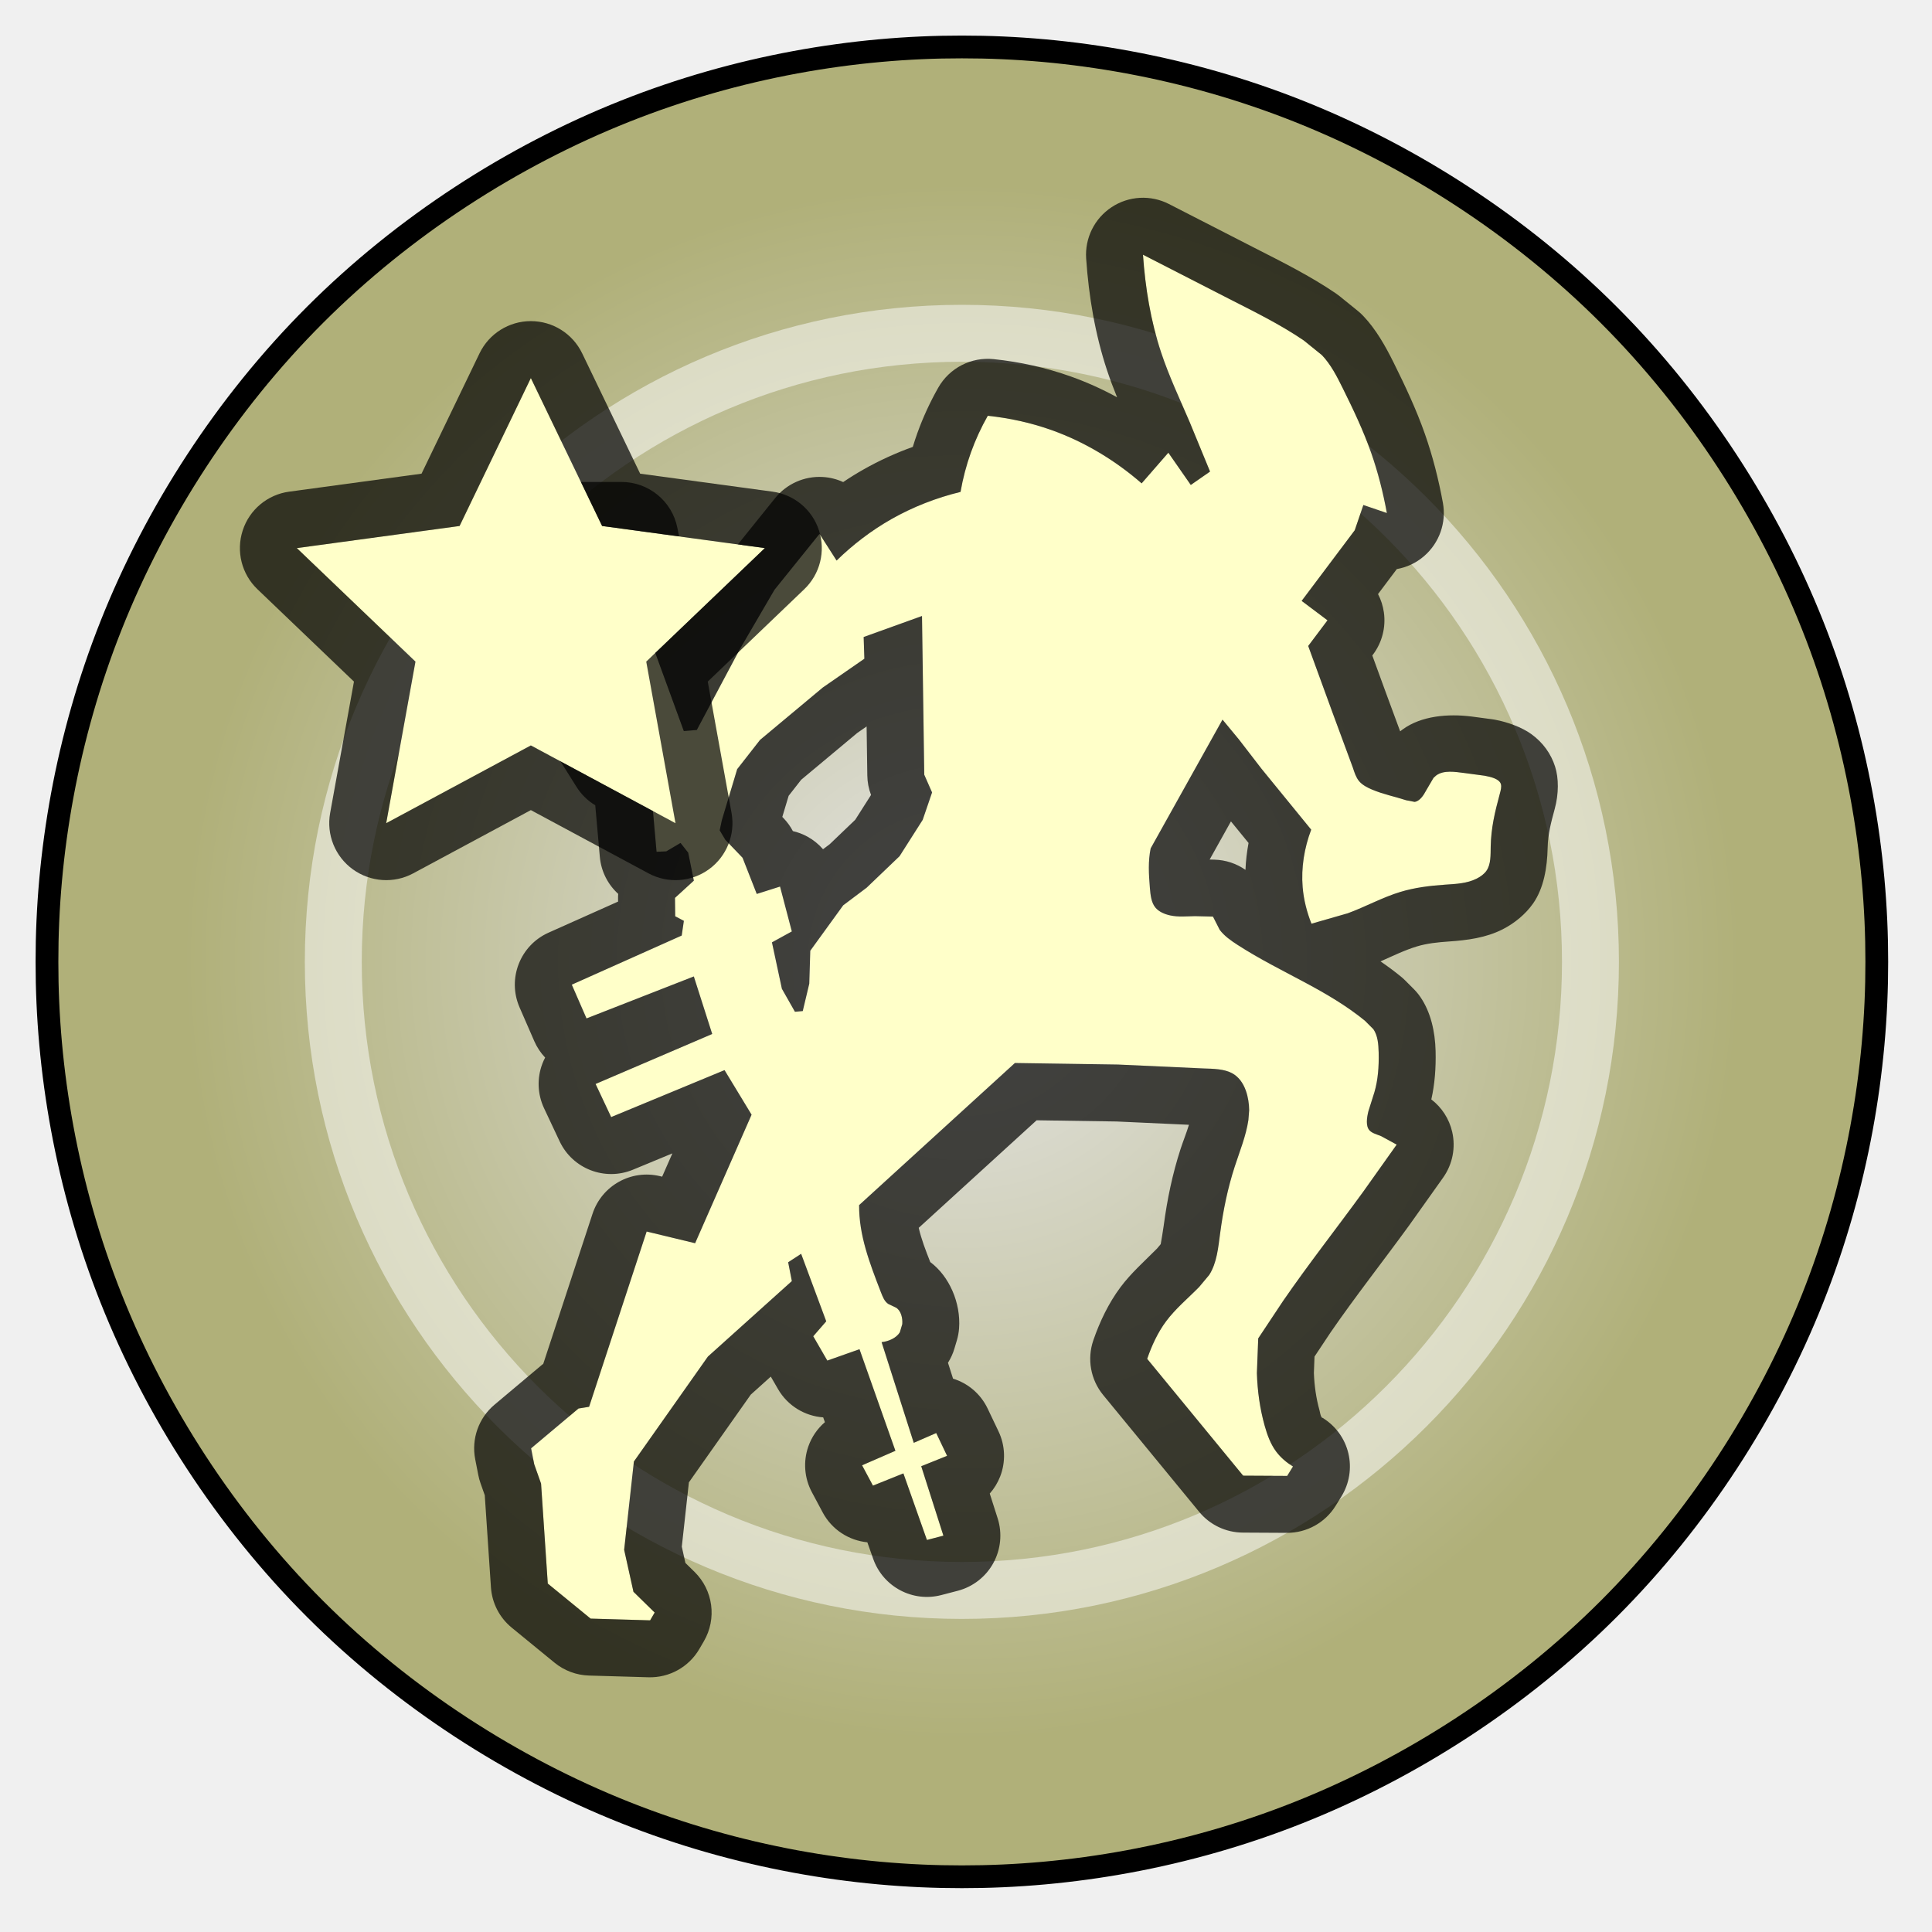
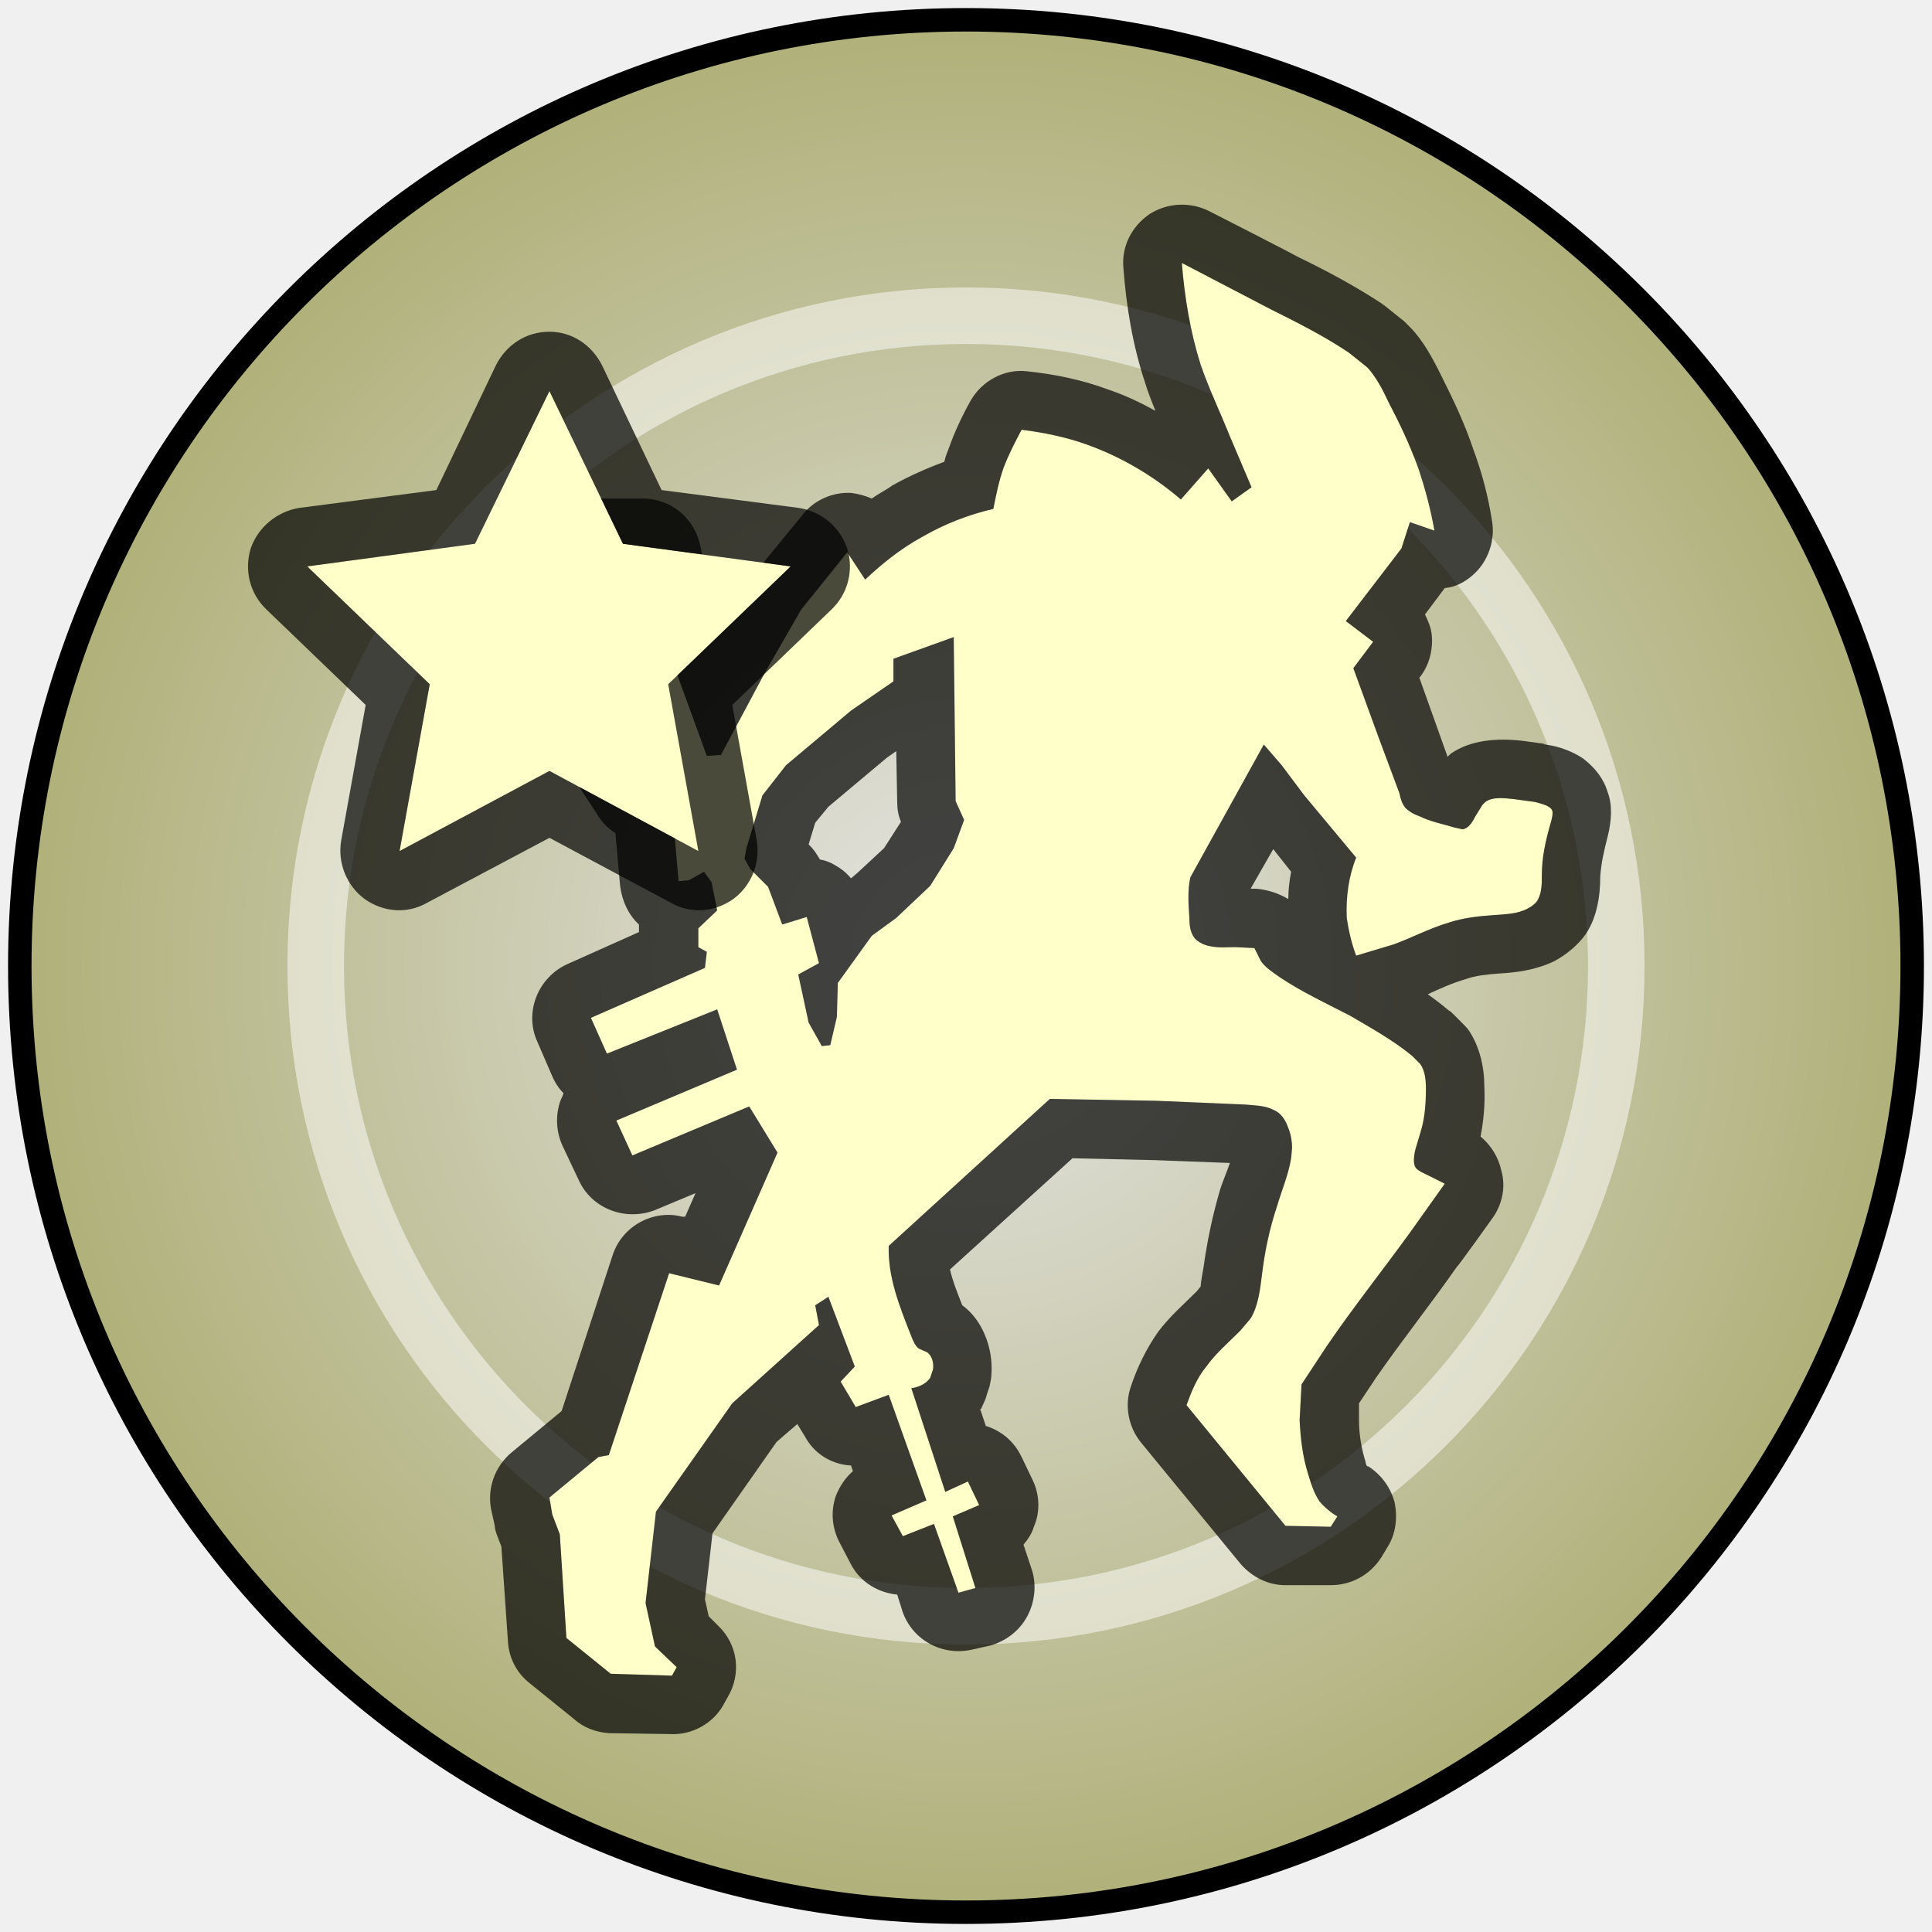
- <svg xmlns="http://www.w3.org/2000/svg" width="212" height="212" viewBox="0 0 212 212" version="1.1" xml:space="preserve" style="fill-rule:evenodd;clip-rule:evenodd;">
-   <g transform="matrix(1,0,0,1,-414.685,-777.696)">
-     <g transform="matrix(0.665121,0,0,0.665121,136.837,296.772)">
-       <g transform="matrix(1.48956,0,0,1.48956,81.4683,263.971)">
-         <path d="M433.619,414.739C433.634,402.823 431.459,389.905 426.504,377.439C421.549,364.974 413.813,352.961 403.939,343.087C394.065,333.212 382.052,325.477 369.586,320.522C357.121,315.567 344.203,313.392 332.287,313.407C320.37,313.392 307.452,315.567 294.987,320.522C282.521,325.477 270.508,333.212 260.634,343.087C250.76,352.961 243.024,364.974 238.069,377.439C233.114,389.905 230.939,402.823 230.955,414.739C230.939,426.656 233.114,439.574 238.069,452.039C243.024,464.505 250.76,476.518 260.634,486.392C270.508,496.266 282.521,504.001 294.987,508.957C307.452,513.912 320.37,516.086 332.287,516.071C344.203,516.086 357.121,513.912 369.586,508.957C382.052,504.001 394.065,496.266 403.939,486.392C413.813,476.518 421.549,464.505 426.504,452.039C431.459,439.574 433.634,426.656 433.619,414.739Z" style="fill:url(#_Radial1);fill-rule:nonzero;stroke:black;stroke-width:2.52px;" />
-       </g>
-       <g transform="matrix(1.03917,0,0,1.03917,333.933,534.454)">
-         <circle cx="233.356" cy="334.206" r="99.794" style="fill:none;stroke:white;stroke-opacity:0.5;stroke-width:9.04px;stroke-linecap:round;stroke-linejoin:round;stroke-miterlimit:1.5;" />
-       </g>
-       <g>
-         <path d="M585.18,898.434L559.476,921.883C559.443,926.819 561.156,931.312 563.069,936.248C563.365,937.01 563.665,937.783 564.284,938.185L565.614,938.821C566.39,939.348 566.671,940.501 566.597,941.51L566.192,942.869C565.604,943.821 564.318,944.373 563.185,944.488L568.49,961.098L572.197,959.485L573.989,963.244L569.723,964.959L573.382,976.414L570.664,977.123L566.782,966.141L561.759,968.159L559.966,964.805L565.465,962.414L559.539,945.653L554.23,947.529L551.911,943.516L554.052,941.053L549.912,929.916L547.77,931.308L548.377,934.413L534.527,946.871L522.319,964.184L520.713,978.748L522.248,985.673L525.746,989.099L524.996,990.384L515.18,990.099L508.112,984.316L507.005,967.825L505.874,964.624L505.363,962.006L513.181,955.438L514.93,955.153L524.425,926.239L532.421,928.167L541.737,906.963L537.275,899.61L518.571,907.356L516.001,901.895L535.241,893.649L532.207,884.154L514.502,891.079L512.074,885.51L530.208,877.407L530.565,874.98L529.137,874.23L529.101,871.196L532.212,868.351L531.278,863.736L530.014,862.132L527.664,863.518L526.058,863.589L524.844,849.846L520.811,847.883L517.741,842.993L506.532,817.72L504.176,815.507L504.176,811.973L520.275,811.973L521.81,819.719L530.556,843.671L532.697,843.493L539.765,830.214L545.512,820.362L552.94,811.136L555.761,815.543C558.462,812.905 561.499,810.584 564.795,808.712C568.364,806.685 572.236,805.184 576.209,804.217C576.593,802.002 577.166,799.814 577.927,797.695C578.678,795.607 579.611,793.584 580.704,791.657C584.298,792.036 587.862,792.814 591.28,794.037C596.706,795.978 601.761,799.04 606.087,802.807L610.492,797.748L614.196,803.071L617.373,800.86L614.02,792.715C612.39,788.902 610.609,785.144 609.304,781.213C607.582,776.026 606.688,770.539 606.308,765.084L620.41,772.311C624.63,774.467 628.887,776.543 632.837,779.23L635.834,781.654C637.306,783.199 638.303,785.165 639.271,787.118C641.012,790.629 642.662,794.101 643.943,797.739C645.078,800.966 645.923,804.324 646.543,807.699L642.665,806.376L641.243,810.545L632.485,822.197L636.747,825.401L633.566,829.634L637.63,840.77L640.936,849.716C641.196,850.506 641.447,851.311 641.949,851.919C642.483,852.565 643.3,852.989 644.109,853.329C645.961,854.11 647.77,854.454 649.749,855.092L651.115,855.357C651.952,855.253 652.592,854.298 653.054,853.418L654.244,851.39L654.685,850.994C655.94,850.075 657.791,850.401 659.356,850.597L662.661,851.038C663.768,851.243 665.083,851.573 665.35,852.404C665.495,852.856 665.33,853.455 665.173,854.035C664.333,857.146 663.74,859.664 663.675,862.716C663.645,864.127 663.727,865.651 662.97,866.726C662.591,867.264 662.002,867.69 661.383,868.004C659.749,868.836 657.913,868.892 656.095,869.018C653.593,869.191 651.128,869.497 648.78,870.208C645.812,871.107 643.032,872.653 640.098,873.733L634.105,875.452C633.342,873.535 632.827,871.503 632.652,869.434C632.381,866.227 632.927,862.932 634.061,859.94L625.864,849.892L622.162,845.089L619.43,841.783L607.575,863.025C607.141,865.14 607.255,867.227 607.443,869.503C607.543,870.708 607.663,871.967 608.369,872.808C608.932,873.48 609.869,873.885 610.792,874.086C612.175,874.386 613.529,874.227 614.892,874.21L617.855,874.282L618.961,876.459C619.733,877.489 620.821,878.245 621.924,878.958C625.576,881.317 629.389,883.193 633.133,885.205C636.518,887.024 639.847,888.955 642.913,891.452L644.323,892.861C645.042,893.918 645.156,895.324 645.19,896.702C645.247,899.01 645.081,901.238 644.487,903.26L643.503,906.374C643.222,907.501 643.041,908.826 643.667,909.536C644.093,910.018 644.889,910.216 645.588,910.496L648.164,911.901L642.639,919.676C638.259,925.703 633.642,931.563 629.418,937.7L625.32,943.869L625.1,949.598C625.191,952.516 625.583,955.413 626.379,958.261C626.805,959.781 627.345,961.288 628.274,962.535C629.013,963.526 629.996,964.354 631.051,965.003L630.096,966.553L622.833,966.514L607.002,947.243C607.755,945.058 608.749,942.895 610.121,941.051C611.677,938.958 613.719,937.277 615.579,935.382L617.242,933.391C618.499,931.415 618.723,928.908 619.045,926.482C619.55,922.68 620.295,919.074 621.438,915.551C622.267,912.994 623.305,910.48 623.698,907.853L623.827,906.242C623.824,905.211 623.644,904.036 623.297,903.041C622.83,901.699 622.06,900.683 621.001,900.113C619.703,899.415 617.97,899.385 616.291,899.332L602.227,898.69L585.18,898.434ZM560.342,831.739L560.225,828.156L569.85,824.69L570.225,850.873L571.513,853.8L569.967,858.321L566.15,864.316L560.717,869.515L556.852,872.419L551.419,879.914L551.255,885.347L550.178,889.867L548.889,889.985L546.735,886.19L545.095,878.532L548.374,876.729L546.43,869.328L542.589,870.546L540.247,864.574L537.414,861.623L536.477,860.054L536.828,858.391L539.358,849.96L543.128,845.135L553.48,836.493L560.342,831.739Z" style="fill:rgb(255,255,201);" />
-         <path d="M602.036,788.605C601.442,787.144 600.883,785.67 600.386,784.174C598.417,778.243 597.368,771.974 596.934,765.737C596.698,762.355 598.302,759.109 601.132,757.241C603.961,755.374 607.577,755.175 610.593,756.721C610.593,756.721 624.696,763.949 624.685,763.943C629.254,766.277 633.847,768.552 638.123,771.461C638.337,771.606 638.545,771.761 638.747,771.924L641.743,774.348C642.059,774.603 642.358,774.879 642.639,775.174C644.751,777.392 646.299,780.139 647.69,782.944C649.603,786.801 651.4,790.623 652.806,794.619C654.105,798.308 655.077,802.145 655.785,806.002C656.387,809.282 655.206,812.635 652.681,814.813C651.38,815.935 649.823,816.659 648.187,816.947L645.086,821.072C645.572,822.005 645.901,823.022 646.051,824.083C646.401,826.55 645.756,829.056 644.259,831.048L644.142,831.203L646.445,837.513L648.738,843.719C648.867,843.613 648.999,843.511 649.134,843.412C652.238,841.14 656.657,840.788 660.526,841.273L663.903,841.723C664.062,841.745 664.22,841.77 664.377,841.799C666.521,842.197 668.839,843.065 670.356,844.159C672.331,845.583 673.623,847.434 674.296,849.53C674.912,851.446 674.909,854.03 674.245,856.484C673.622,858.793 673.118,860.652 673.07,862.918C672.999,866.22 672.425,869.621 670.653,872.137C669.432,873.871 667.637,875.366 665.644,876.38C662.875,877.788 659.825,878.179 656.745,878.392C654.955,878.516 653.183,878.693 651.503,879.201C649.444,879.825 647.489,880.796 645.497,881.671C646.639,882.449 647.756,883.277 648.846,884.164C649.094,884.366 649.331,884.58 649.557,884.806L650.967,886.216C651.384,886.633 651.761,887.088 652.093,887.576C653.779,890.055 654.504,893.238 654.584,896.47C654.652,899.245 654.449,901.936 653.877,904.442C655.6,905.76 656.826,907.646 657.32,909.788C657.924,912.405 657.379,915.156 655.824,917.345C655.824,917.345 650.299,925.119 650.241,925.199C645.908,931.163 641.337,936.957 637.246,942.899L634.608,946.869L634.504,949.582C634.584,951.652 634.864,953.709 635.429,955.73C635.543,956.137 635.561,956.588 635.81,956.921C635.847,956.971 635.926,956.97 635.979,957.002C638.101,958.31 639.617,960.406 640.193,962.831C640.769,965.256 640.358,967.81 639.051,969.932L638.096,971.481C636.376,974.274 633.325,975.967 630.046,975.949L622.783,975.91C619.989,975.895 617.346,974.638 615.573,972.479L599.741,953.209C597.668,950.686 597.054,947.268 598.118,944.181C599.183,941.089 600.64,938.053 602.581,935.443C604.324,933.1 606.54,931.152 608.632,929.041L609.234,928.32C609.341,927.71 609.611,926.143 609.73,925.246C610.312,920.864 611.183,916.712 612.499,912.652C612.937,911.303 613.481,909.978 613.892,908.629L601.942,908.084L588.762,907.885L569.311,925.63C569.744,927.51 570.456,929.355 571.214,931.276C574.348,933.603 576.275,938.024 575.968,942.199C575.919,942.875 575.796,943.544 575.603,944.193L575.198,945.552C574.961,946.345 574.621,947.104 574.186,947.808L574.134,947.885L574.973,950.51C577.396,951.258 579.505,952.98 580.678,955.44L582.471,959.199C583.588,961.541 583.687,964.241 582.744,966.658C582.338,967.699 581.754,968.649 581.028,969.468L582.333,973.555C583.118,976.012 582.858,978.685 581.614,980.945C580.37,983.205 578.251,984.854 575.754,985.506L573.037,986.215C568.313,987.448 563.432,984.857 561.805,980.255L560.834,977.509C557.803,977.21 554.996,975.44 553.471,972.589L551.679,969.235C550.442,966.921 550.229,964.195 551.091,961.717C551.639,960.143 552.59,958.759 553.829,957.692L553.549,956.9C550.522,956.681 547.693,954.997 546.095,952.232L544.906,950.174L541.597,953.151L531.394,967.62L530.223,978.232L530.818,980.914L532.321,982.387C535.396,985.399 536.031,990.116 533.863,993.834L533.113,995.119C531.38,998.09 528.161,999.877 524.723,999.777L514.906,999.492C512.832,999.431 510.836,998.686 509.229,997.372L502.162,991.589C500.15,989.943 498.91,987.538 498.736,984.945L497.716,969.741L497.014,967.756C496.861,967.321 496.739,966.876 496.651,966.423L496.14,963.805C495.486,960.453 496.703,957.009 499.319,954.812L507.136,948.244L507.368,948.062L515.497,923.307C517.025,918.656 521.868,915.957 526.627,917.104L526.98,917.189L528.67,913.345L522.166,916.038C517.531,917.958 512.205,915.897 510.068,911.357L507.498,905.896C506.413,903.589 506.311,900.941 507.216,898.558C507.349,898.207 507.503,897.867 507.677,897.54C506.946,896.77 506.336,895.861 505.888,894.834L503.46,889.265C501.4,884.538 503.533,879.034 508.241,876.931L519.711,871.805L519.705,871.307C519.702,871.048 519.709,870.79 519.731,870.533C518.045,869.001 516.913,866.855 516.698,864.416L515.947,855.918C514.694,855.165 513.634,854.124 512.852,852.879L509.782,847.989C509.544,847.609 509.333,847.212 509.151,846.802L498.713,823.268L497.743,822.356C495.852,820.58 494.78,818.101 494.78,815.507L494.78,811.973C494.78,806.783 498.987,802.576 504.176,802.576L520.275,802.576C524.761,802.576 528.621,805.747 529.493,810.147L530.886,817.179L533.044,823.087L537.395,815.627C537.632,815.221 537.899,814.834 538.193,814.469L545.621,805.243C547.517,802.888 550.431,801.589 553.45,801.753C554.642,801.818 555.793,802.107 556.849,802.594C557.922,801.866 559.026,801.182 560.154,800.542C562.765,799.058 565.509,797.805 568.334,796.789C568.564,796.025 568.815,795.268 569.084,794.517C570.016,791.925 571.173,789.414 572.53,787.022C574.374,783.77 577.97,781.921 581.688,782.312C586.023,782.769 590.323,783.714 594.446,785.19C597.056,786.124 599.596,787.271 602.036,788.605ZM585.18,898.434L559.476,921.883C559.443,926.819 561.156,931.312 563.069,936.248C563.365,937.01 563.665,937.783 564.284,938.185L565.614,938.821C566.39,939.348 566.671,940.501 566.597,941.51L566.192,942.869C565.604,943.821 564.318,944.373 563.185,944.488L568.49,961.098L572.197,959.485L573.989,963.244L569.723,964.959L573.382,976.414L570.664,977.123L566.782,966.141L561.759,968.159L559.966,964.805L565.465,962.414L559.539,945.653L554.23,947.529L551.911,943.516L554.052,941.053L549.912,929.916L547.77,931.308L548.377,934.413L534.527,946.871L522.319,964.184L520.713,978.748L522.248,985.673L525.746,989.099L524.996,990.384L515.18,990.099L508.112,984.316L507.005,967.825L505.874,964.624L505.363,962.006L513.181,955.438L514.93,955.153L524.425,926.239L532.421,928.167L541.737,906.963L537.275,899.61L518.571,907.356L516.001,901.895L535.241,893.649L532.207,884.154L514.502,891.079L512.074,885.51L530.208,877.407L530.565,874.98L529.137,874.23L529.101,871.196L532.212,868.351L531.278,863.736L530.014,862.132L527.664,863.518L526.058,863.589L524.844,849.846L520.811,847.883L517.741,842.993L506.532,817.72L504.176,815.507L504.176,811.973L520.275,811.973L521.81,819.719L530.556,843.671L532.697,843.493L539.765,830.214L545.512,820.362L552.94,811.136L555.761,815.543C558.462,812.905 561.499,810.584 564.795,808.712C568.364,806.685 572.236,805.184 576.209,804.217C576.593,802.002 577.166,799.814 577.927,797.695C578.678,795.607 579.611,793.584 580.704,791.657C584.298,792.036 587.862,792.814 591.28,794.037C596.706,795.978 601.761,799.04 606.087,802.807L610.492,797.748L614.196,803.071L617.373,800.86L614.02,792.715C612.39,788.902 610.609,785.144 609.304,781.213C607.582,776.026 606.688,770.539 606.308,765.084L620.41,772.311C624.63,774.467 628.887,776.543 632.837,779.23L635.834,781.654C637.306,783.199 638.303,785.165 639.271,787.118C641.012,790.629 642.662,794.101 643.943,797.739C645.078,800.966 645.923,804.324 646.543,807.699L642.665,806.376L641.243,810.545L632.485,822.197L636.747,825.401L633.566,829.634L637.63,840.77L640.936,849.716C641.196,850.506 641.447,851.311 641.949,851.919C642.483,852.565 643.3,852.989 644.109,853.329C645.961,854.11 647.77,854.454 649.749,855.092L651.115,855.357C651.952,855.253 652.592,854.298 653.054,853.418L654.244,851.39L654.685,850.994C655.94,850.075 657.791,850.401 659.356,850.597L662.661,851.038C663.768,851.243 665.083,851.573 665.35,852.404C665.495,852.856 665.33,853.455 665.173,854.035C664.333,857.146 663.74,859.664 663.675,862.716C663.645,864.127 663.727,865.651 662.97,866.726C662.591,867.264 662.002,867.69 661.383,868.004C659.749,868.836 657.913,868.892 656.095,869.018C653.593,869.191 651.128,869.497 648.78,870.208C645.812,871.107 643.032,872.653 640.098,873.733L634.105,875.452C633.342,873.535 632.827,871.503 632.652,869.434C632.381,866.227 632.927,862.932 634.061,859.94L625.864,849.892L622.162,845.089L619.43,841.783L607.575,863.025C607.141,865.14 607.255,867.227 607.443,869.503C607.543,870.708 607.663,871.967 608.369,872.808C608.932,873.48 609.869,873.885 610.792,874.086C612.175,874.386 613.529,874.227 614.892,874.21L617.855,874.282L618.961,876.459C619.733,877.489 620.821,878.245 621.924,878.958C625.576,881.317 629.389,883.193 633.133,885.205C636.518,887.024 639.847,888.955 642.913,891.452L644.323,892.861C645.042,893.918 645.156,895.324 645.19,896.702C645.247,899.01 645.081,901.238 644.487,903.26L643.503,906.374C643.222,907.501 643.041,908.826 643.667,909.536C644.093,910.018 644.889,910.216 645.588,910.496L648.164,911.901L642.639,919.676C638.259,925.703 633.642,931.563 629.418,937.7L625.32,943.869L625.1,949.598C625.191,952.516 625.583,955.413 626.379,958.261C626.805,959.781 627.345,961.288 628.274,962.535C629.013,963.526 629.996,964.354 631.051,965.003L630.096,966.553L622.833,966.514L607.002,947.243C607.755,945.058 608.749,942.895 610.121,941.051C611.677,938.958 613.719,937.277 615.579,935.382L617.242,933.391C618.499,931.415 618.723,928.908 619.045,926.482C619.55,922.68 620.295,919.074 621.438,915.551C622.267,912.994 623.305,910.48 623.698,907.853L623.827,906.242C623.824,905.211 623.644,904.036 623.297,903.041C622.83,901.699 622.06,900.683 621.001,900.113C619.703,899.415 617.97,899.385 616.291,899.332L602.227,898.69L585.18,898.434ZM560.342,831.739L560.225,828.156L569.85,824.69L570.225,850.873L571.513,853.8L569.967,858.321L566.15,864.316L560.717,869.515L556.852,872.419L551.419,879.914L551.255,885.347L550.178,889.867L548.889,889.985L546.735,886.19L545.095,878.532L548.374,876.729L546.43,869.328L542.589,870.546L540.247,864.574L537.414,861.623L536.477,860.054L536.828,858.391L539.358,849.96L543.128,845.135L553.48,836.493L560.342,831.739ZM623.725,862.135L620.82,858.575L617.307,864.869L618.081,864.888C619.955,864.933 621.733,865.534 623.216,866.57C623.277,865.083 623.449,863.598 623.725,862.135ZM560.713,842.913L559.178,843.977L549.917,851.708L547.85,854.353L546.805,857.836L547.025,858.065C547.63,858.696 548.144,859.406 548.549,860.176C549.385,860.367 550.198,860.675 550.964,861.097C551.942,861.636 552.806,862.339 553.524,863.166L554.624,862.339L558.833,858.312L561.439,854.219L561.442,854.212C561.052,853.189 560.845,852.104 560.829,851.007L560.713,842.913Z" style="fill-opacity:0.71;" />
-       </g>
-       <g transform="matrix(1.44979,0,0,1.44979,-2811.8,402.692)">
-         <path d="M2288,264L2296.11,280.832L2314.63,283.348L2301.13,296.266L2304.46,314.652L2288,305.804L2271.54,314.652L2274.87,296.266L2261.37,283.348L2279.89,280.832L2288,264Z" style="fill:rgb(255,255,201);" />
-         <path d="M2275.56,274.879L2282.16,261.186C2283.24,258.944 2285.51,257.519 2288,257.519C2290.49,257.519 2292.76,258.944 2293.84,261.186L2300.44,274.879L2315.5,276.925C2317.97,277.26 2320.03,278.978 2320.79,281.345C2321.56,283.712 2320.91,286.31 2319.11,288.031L2308.13,298.54L2310.84,313.498C2311.28,315.947 2310.28,318.433 2308.27,319.896C2306.25,321.359 2303.58,321.54 2301.39,320.361L2288,313.163L2274.61,320.361C2272.42,321.54 2269.75,321.359 2267.73,319.896C2265.72,318.433 2264.72,315.947 2265.16,313.498L2267.87,298.54L2256.89,288.031C2255.09,286.31 2254.44,283.712 2255.21,281.345C2255.97,278.978 2258.03,277.26 2260.5,276.925L2275.56,274.879ZM2288,264L2296.11,280.832L2314.63,283.348L2301.13,296.266L2304.46,314.652L2288,305.804L2271.54,314.652L2274.87,296.266L2261.37,283.348L2279.89,280.832L2288,264Z" style="fill-opacity:0.71;" />
-       </g>
-     </g>
-   </g>
+ <svg xmlns="http://www.w3.org/2000/svg" version="1.1" width="205" height="205" viewBox="0, 0, 205, 205" xml:space="preserve" fill-rule="evenodd" stroke-linecap="round" stroke-linejoin="round" stroke-miterlimit="1.5" style="clip-rule:evenodd;">
+   <circle cx="102.5" cy="102.5" r="100.4" stroke-width="2.49px" style="fill:url(#Radial);stroke:black;" />
+   <circle cx="102.5" cy="102.5" r="69" stroke-width="6px" stroke-opacity="0.5" style="fill:none;stroke:white;" />
+   <path d="M111.4 116.6 L94.3 132.2 C94.2 135.5 95.4 138.5 96.7 141.8 C96.9 142.3 97.1 142.8 97.5 143.1 L98.4 143.5 C98.9 143.9 99.1 144.6 99 145.3 L98.7 146.2 C98.3 146.8 97.5 147.2 96.7 147.3 L100.3 158.3 L102.7 157.2 L103.9 159.7 L101.1 160.9 L103.5 168.5 L101.7 169 L99.1 161.7 L95.8 163 L94.6 160.8 L98.3 159.2 L94.3 148 L90.8 149.3 L89.2 146.6 L90.7 145 L87.9 137.6 L86.5 138.5 L86.9 140.6 L77.7 148.9 L69.6 160.4 L68.5 170.1 L69.5 174.7 L71.8 176.9 L71.3 177.8 L64.8 177.6 L60.1 173.8 L59.4 162.8 L58.6 160.7 L58.3 158.9 L63.5 154.6 L64.6 154.4 L71 135.1 L76.3 136.4 L82.5 122.3 L79.5 117.4 L67.1 122.6 L65.4 118.9 L78.2 113.5 L76.1 107.1 L64.4 111.8 L62.7 108 L74.8 102.7 L75 101 L74.1 100.5 L74.1 98.5 L76.1 96.6 L75.5 93.6 L74.7 92.5 L73.1 93.4 L72 93.5 L71.2 84.3 L68.6 83 L66.5 79.8 L59.1 63 L57.5 61.5 L57.5 59.1 L68.2 59.1 L69.2 64.3 L75 80.2 L76.5 80.1 L81.2 71.3 L85 64.7 L89.9 58.6 L91.8 61.5 C93.6 59.8 95.6 58.2 97.8 57 C100.2 55.6 102.8 54.6 105.4 54 C105.7 52.5 106 51 106.5 49.6 C107 48.3 107.7 46.9 108.4 45.6 C110.8 45.9 113.2 46.4 115.4 47.2 C119 48.5 122.4 50.5 125.3 53 L128.2 49.7 L130.7 53.2 L132.8 51.7 L130.5 46.3 C129.5 43.8 128.3 41.3 127.4 38.7 C126.3 35.2 125.7 31.6 125.4 27.9 L134.8 32.8 C137.6 34.2 140.4 35.6 143.1 37.4 L145.1 39 C146 40 146.7 41.3 147.3 42.6 C148.5 44.9 149.6 47.2 150.5 49.7 C151.2 51.8 151.8 54 152.2 56.3 L149.6 55.4 L148.7 58.2 L142.8 65.9 L145.7 68.1 L143.6 70.9 L146.3 78.3 L148.5 84.2 C148.6 84.8 148.8 85.3 149.1 85.7 C149.5 86.1 150 86.4 150.6 86.6 C151.8 87.2 153 87.4 154.3 87.8 L155.2 88 C155.8 87.9 156.2 87.3 156.5 86.7 L157.3 85.4 L157.6 85.1 C158.4 84.5 159.7 84.7 160.7 84.8 L162.9 85.1 C163.6 85.3 164.5 85.5 164.7 86 C164.8 86.3 164.7 86.7 164.6 87.1 C164 89.2 163.6 90.9 163.6 92.9 C163.6 93.8 163.6 94.8 163.1 95.6 C162.9 95.9 162.5 96.2 162.1 96.4 C161 97 159.7 97 158.5 97.1 C156.9 97.2 155.2 97.4 153.7 97.9 C151.7 98.5 149.8 99.5 147.9 100.2 L143.9 101.4 C143.4 100.1 143.1 98.7 142.9 97.4 C142.8 95.2 143.1 93 143.9 91 L138.4 84.4 L136 81.2 L134.1 79 L126.3 93.1 C126 94.5 126.1 95.9 126.2 97.4 C126.2 98.2 126.3 99 126.8 99.6 C127.2 100 127.8 100.3 128.4 100.4 C129.3 100.6 130.2 100.5 131.1 100.5 L133.1 100.6 L133.8 102 C134.3 102.7 135.1 103.2 135.8 103.7 C138.2 105.3 140.8 106.5 143.3 107.8 C145.5 109.1 147.7 110.3 149.8 112 L150.7 112.9 C151.2 113.6 151.3 114.6 151.3 115.5 C151.3 117 151.2 118.5 150.8 119.9 L150.2 121.9 C150 122.7 149.9 123.6 150.3 124 C150.6 124.3 151.1 124.5 151.5 124.7 L153.3 125.6 L149.6 130.8 C146.7 134.8 143.6 138.7 140.8 142.8 L138.1 146.9 L137.9 150.7 C138 152.6 138.2 154.5 138.8 156.4 C139.1 157.4 139.4 158.4 140 159.3 C140.5 159.9 141.2 160.5 141.9 160.9 L141.2 162 L136.4 161.9 L125.9 149.1 C126.4 147.7 127 146.2 128 145 C129 143.6 130.3 142.5 131.6 141.2 L132.7 139.9 C133.5 138.6 133.7 136.9 133.9 135.3 C134.2 132.8 134.7 130.4 135.5 128 C136 126.3 136.7 124.7 137 122.9 L137.1 121.8 C137.1 121.2 137 120.4 136.7 119.7 C136.4 118.8 135.9 118.1 135.2 117.8 C134.3 117.3 133.2 117.3 132.1 117.2 L122.7 116.8 L111.4 116.6 z M94.8 72.3 L94.8 69.9 L101.2 67.6 L101.4 85 L102.3 87 L101.2 90 L98.7 94 L95.1 97.4 L92.5 99.3 L88.9 104.3 L88.8 107.9 L88.1 110.9 L87.2 111 L85.8 108.5 L84.7 103.4 L86.9 102.2 L85.6 97.3 L83 98.1 L81.5 94.1 L79.6 92.2 L79 91.1 L79.2 90 L80.9 84.4 L83.4 81.2 L90.3 75.4 L94.8 72.3 z" style="fill:#FFFFC9;" />
+   <path d="M122.6 43.6 C122.2 42.6 121.8 41.6 121.5 40.6 C120.2 36.7 119.5 32.5 119.2 28.4 C119 26.1 120.1 24 122 22.7 C123.9 21.5 126.3 21.4 128.3 22.4 C128.3 22.4 137.7 27.2 137.6 27.2 C140.7 28.7 143.7 30.3 146.6 32.2 C146.7 32.3 146.9 32.4 147 32.5 L149 34.1 C149.2 34.3 149.4 34.5 149.6 34.7 C151 36.1 152 38 152.9 39.8 C154.2 42.4 155.4 44.9 156.3 47.6 C157.2 50 157.9 52.6 158.3 55.2 C158.7 57.3 157.9 59.6 156.3 61 C155.4 61.8 154.4 62.3 153.3 62.4 L151.2 65.2 C151.5 65.8 151.8 66.5 151.9 67.2 C152.1 68.8 151.7 70.5 150.7 71.8 L150.6 71.9 L152.1 76.1 L153.6 80.3 C153.7 80.2 153.8 80.1 153.9 80 C156 78.5 158.9 78.3 161.5 78.6 L163.7 78.9 C163.8 78.9 163.9 79 164 79 C165.5 79.2 167 79.8 168 80.5 C169.3 81.5 170.2 82.7 170.6 84.1 C171.1 85.4 171 87.1 170.6 88.7 C170.2 90.3 169.9 91.5 169.8 93 C169.8 95.2 169.4 97.5 168.2 99.2 C167.4 100.3 166.2 101.3 164.9 102 C163 102.9 161 103.2 159 103.3 C157.8 103.4 156.6 103.5 155.5 103.9 C154.1 104.3 152.8 104.9 151.5 105.5 C152.2 106 153 106.6 153.7 107.2 C153.9 107.3 154 107.4 154.2 107.6 L155.1 108.5 C155.4 108.8 155.7 109.1 155.9 109.4 C157 111.1 157.5 113.2 157.5 115.3 C157.6 117.2 157.4 119 157.1 120.6 C158.2 121.5 159 122.8 159.3 124.2 C159.8 125.9 159.4 127.8 158.4 129.2 C158.4 129.2 154.7 134.4 154.6 134.4 C151.8 138.4 148.7 142.3 146 146.2 L144.2 148.9 L144.2 150.7 C144.2 152 144.4 153.4 144.8 154.8 C144.9 155 144.9 155.3 145 155.5 C145.1 155.6 145.1 155.6 145.2 155.6 C146.6 156.5 147.6 157.9 148 159.5 C148.3 161.1 148.1 162.8 147.2 164.2 L146.6 165.2 C145.4 167.1 143.4 168.2 141.2 168.2 L136.4 168.2 C134.5 168.2 132.8 167.3 131.6 165.9 L121.1 153.1 C119.7 151.4 119.3 149.1 120 147.1 C120.7 145 121.7 143 122.9 141.3 C124.1 139.7 125.6 138.4 127 137 L127.4 136.5 C127.4 136.1 127.6 135.1 127.7 134.5 C128.1 131.6 128.7 128.8 129.5 126.1 C129.8 125.2 130.2 124.3 130.5 123.4 L122.5 123.1 L113.8 122.9 L100.8 134.7 C101.1 136 101.6 137.2 102.1 138.5 C104.2 140 105.4 143 105.2 145.8 C105.2 146.2 105.1 146.6 105 147.1 L104.7 148 C104.6 148.5 104.3 149 104.1 149.5 L104 149.5 L104.6 151.3 C106.2 151.8 107.6 152.9 108.4 154.6 L109.6 157.1 C110.3 158.6 110.4 160.4 109.7 162 C109.5 162.7 109.1 163.3 108.6 163.9 L109.5 166.6 C110 168.2 109.8 170 109 171.5 C108.2 173 106.8 174.1 105.1 174.6 L103.3 175 C100.1 175.8 96.9 174.1 95.8 171.1 L95.2 169.2 C93.2 169 91.3 167.9 90.3 166 L89.1 163.7 C88.3 162.2 88.1 160.4 88.7 158.7 C89.1 157.7 89.7 156.8 90.5 156.1 L90.3 155.5 C88.3 155.4 86.4 154.3 85.4 152.4 L84.6 151.1 L82.4 153 L75.6 162.7 L74.8 169.7 L75.2 171.5 L76.2 172.5 C78.3 174.5 78.7 177.6 77.2 180.1 L76.7 181 C75.6 182.9 73.4 184.1 71.2 184 L64.6 183.9 C63.2 183.8 61.9 183.3 60.9 182.4 L56.2 178.6 C54.8 177.5 54 175.9 53.9 174.2 L53.2 164.1 L52.7 162.8 C52.6 162.5 52.5 162.2 52.5 161.9 L52.1 160.1 C51.7 157.9 52.5 155.6 54.3 154.1 L59.5 149.8 L59.6 149.7 L65 133.2 C66 130.1 69.3 128.3 72.4 129.1 L72.7 129.1 L73.8 126.6 L69.5 128.4 C66.4 129.6 62.8 128.3 61.4 125.2 L59.7 121.6 C59 120.1 58.9 118.3 59.5 116.7 C59.6 116.5 59.7 116.3 59.8 116 C59.3 115.5 58.9 114.9 58.6 114.2 L57 110.5 C55.6 107.4 57.1 103.7 60.2 102.3 L67.8 98.9 L67.8 98.6 C67.8 98.4 67.8 98.3 67.8 98.1 C66.7 97.1 66 95.6 65.8 94 L65.3 88.4 C64.5 87.9 63.8 87.2 63.3 86.3 L61.2 83.1 C61.1 82.8 60.9 82.6 60.8 82.3 L53.9 66.6 L53.2 66 C52 64.9 51.2 63.2 51.2 61.5 L51.2 59.1 C51.2 55.7 54 52.9 57.5 52.9 L68.2 52.9 C71.2 52.9 73.7 55 74.3 57.9 L75.3 62.6 L76.7 66.5 L79.6 61.6 C79.7 61.3 79.9 61 80.1 60.8 L85.1 54.7 C86.3 53.1 88.3 52.2 90.3 52.3 C91.1 52.4 91.8 52.6 92.5 52.9 C93.2 52.4 94 52 94.7 51.5 C96.5 50.5 98.3 49.7 100.2 49 C100.3 48.5 100.5 48 100.7 47.5 C101.3 45.8 102.1 44.1 103 42.5 C104.2 40.4 106.6 39.1 109 39.4 C111.9 39.7 114.8 40.3 117.5 41.3 C119.3 41.9 121 42.7 122.6 43.6 z M111.4 116.6 L94.3 132.2 C94.2 135.5 95.4 138.5 96.7 141.8 C96.9 142.3 97.1 142.8 97.5 143.1 L98.4 143.5 C98.9 143.9 99.1 144.6 99 145.3 L98.7 146.2 C98.3 146.8 97.5 147.2 96.7 147.3 L100.3 158.3 L102.7 157.2 L103.9 159.7 L101.1 160.9 L103.5 168.5 L101.7 169 L99.1 161.7 L95.8 163 L94.6 160.8 L98.3 159.2 L94.3 148 L90.8 149.3 L89.2 146.6 L90.7 145 L87.9 137.6 L86.5 138.5 L86.9 140.6 L77.7 148.9 L69.6 160.4 L68.5 170.1 L69.5 174.7 L71.8 176.9 L71.3 177.8 L64.8 177.6 L60.1 173.8 L59.4 162.8 L58.6 160.7 L58.3 158.9 L63.5 154.6 L64.6 154.4 L71 135.1 L76.3 136.4 L82.5 122.3 L79.5 117.4 L67.1 122.6 L65.4 118.9 L78.2 113.5 L76.1 107.1 L64.4 111.8 L62.7 108 L74.8 102.7 L75 101 L74.1 100.5 L74.1 98.5 L76.1 96.6 L75.5 93.6 L74.7 92.5 L73.1 93.4 L72 93.5 L71.2 84.3 L68.6 83 L66.5 79.8 L59.1 63 L57.5 61.5 L57.5 59.1 L68.2 59.1 L69.2 64.3 L75 80.2 L76.5 80.1 L81.2 71.3 L85 64.7 L89.9 58.6 L91.8 61.5 C93.6 59.8 95.6 58.2 97.8 57 C100.2 55.6 102.8 54.6 105.4 54 C105.7 52.5 106 51 106.5 49.6 C107 48.3 107.7 46.9 108.4 45.6 C110.8 45.9 113.2 46.4 115.4 47.2 C119 48.5 122.4 50.5 125.3 53 L128.2 49.7 L130.7 53.2 L132.8 51.7 L130.5 46.3 C129.5 43.8 128.3 41.3 127.4 38.7 C126.3 35.2 125.7 31.6 125.4 27.9 L134.8 32.8 C137.6 34.2 140.4 35.6 143.1 37.4 L145.1 39 C146 40 146.7 41.3 147.3 42.6 C148.5 44.9 149.6 47.2 150.5 49.7 C151.2 51.8 151.8 54 152.2 56.3 L149.6 55.4 L148.7 58.2 L142.8 65.9 L145.7 68.1 L143.6 70.9 L146.3 78.3 L148.5 84.2 C148.6 84.8 148.8 85.3 149.1 85.7 C149.5 86.1 150 86.4 150.6 86.6 C151.8 87.2 153 87.4 154.3 87.8 L155.2 88 C155.8 87.9 156.2 87.3 156.5 86.7 L157.3 85.4 L157.6 85.1 C158.4 84.5 159.7 84.7 160.7 84.8 L162.9 85.1 C163.6 85.3 164.5 85.5 164.7 86 C164.8 86.3 164.7 86.7 164.6 87.1 C164 89.2 163.6 90.9 163.6 92.9 C163.6 93.8 163.6 94.8 163.1 95.6 C162.9 95.9 162.5 96.2 162.1 96.4 C161 97 159.7 97 158.5 97.1 C156.9 97.2 155.2 97.4 153.7 97.9 C151.7 98.5 149.8 99.5 147.9 100.2 L143.9 101.4 C143.4 100.1 143.1 98.7 142.9 97.4 C142.8 95.2 143.1 93 143.9 91 L138.4 84.4 L136 81.2 L134.1 79 L126.3 93.1 C126 94.5 126.1 95.9 126.2 97.4 C126.2 98.2 126.3 99 126.8 99.6 C127.2 100 127.8 100.3 128.4 100.4 C129.3 100.6 130.2 100.5 131.1 100.5 L133.1 100.6 L133.8 102 C134.3 102.7 135.1 103.2 135.8 103.7 C138.2 105.3 140.8 106.5 143.3 107.8 C145.5 109.1 147.7 110.3 149.8 112 L150.7 112.9 C151.2 113.6 151.3 114.6 151.3 115.5 C151.3 117 151.2 118.5 150.8 119.9 L150.2 121.9 C150 122.7 149.9 123.6 150.3 124 C150.6 124.3 151.1 124.5 151.5 124.7 L153.3 125.6 L149.6 130.8 C146.7 134.8 143.6 138.7 140.8 142.8 L138.1 146.9 L137.9 150.7 C138 152.6 138.2 154.5 138.8 156.4 C139.1 157.4 139.4 158.4 140 159.3 C140.5 159.9 141.2 160.5 141.9 160.9 L141.2 162 L136.4 161.9 L125.9 149.1 C126.4 147.7 127 146.2 128 145 C129 143.6 130.3 142.5 131.6 141.2 L132.7 139.9 C133.5 138.6 133.7 136.9 133.9 135.3 C134.2 132.8 134.7 130.4 135.5 128 C136 126.3 136.7 124.7 137 122.9 L137.1 121.8 C137.1 121.2 137 120.4 136.7 119.7 C136.4 118.8 135.9 118.1 135.2 117.8 C134.3 117.3 133.2 117.3 132.1 117.2 L122.7 116.8 L111.4 116.6 z M94.8 72.3 L94.8 69.9 L101.2 67.6 L101.4 85 L102.3 87 L101.2 90 L98.7 94 L95.1 97.4 L92.5 99.3 L88.9 104.3 L88.8 107.9 L88.1 110.9 L87.2 111 L85.8 108.5 L84.7 103.4 L86.9 102.2 L85.6 97.3 L83 98.1 L81.5 94.1 L79.6 92.2 L79 91.1 L79.2 90 L80.9 84.4 L83.4 81.2 L90.3 75.4 L94.8 72.3 z M137 92.5 L135.1 90.1 L132.7 94.3 L133.3 94.3 C134.5 94.4 135.7 94.8 136.7 95.4 C136.7 94.5 136.8 93.5 137 92.5 z M95.1 79.7 L94.1 80.4 L87.9 85.6 L86.5 87.3 L85.8 89.6 L86 89.8 C86.4 90.2 86.7 90.7 87 91.2 C87.6 91.3 88.1 91.5 88.6 91.8 C89.3 92.2 89.8 92.6 90.3 93.2 L91 92.6 L93.8 90 L95.6 87.2 L95.6 87.2 C95.3 86.5 95.2 85.8 95.2 85.1 L95.1 79.7 z" fill-opacity="0.71" />
+   <path d="M58.3 41.5 L66.1 57.7 L83.9 60.1 L70.9 72.6 L74.1 90.3 L58.3 81.8 L42.4 90.3 L45.6 72.6 L32.6 60.1 L50.4 57.7 L58.3 41.5 z" style="fill:#FFFFC9;" />
+   <path d="M46.3 52 L52.6 38.8 C53.7 36.6 55.8 35.2 58.3 35.2 C60.7 35.2 62.8 36.6 63.9 38.8 L70.2 52 L84.8 53.9 C87.2 54.3 89.1 55.9 89.9 58.2 C90.6 60.5 90 63 88.2 64.7 L77.7 74.8 L80.3 89.2 C80.7 91.6 79.7 94 77.8 95.4 C75.8 96.8 73.3 97 71.2 95.8 L58.3 88.9 L45.3 95.8 C43.2 97 40.7 96.8 38.7 95.4 C36.8 94 35.8 91.6 36.2 89.2 L38.8 74.8 L28.3 64.7 C26.5 63 25.9 60.5 26.6 58.2 C27.4 55.9 29.4 54.3 31.7 53.9 L46.3 52 z M58.3 41.5 L66.1 57.7 L83.9 60.1 L70.9 72.6 L74.1 90.3 L58.3 81.8 L42.4 90.3 L45.6 72.6 L32.6 60.1 L50.4 57.7 L58.3 41.5 z" fill-opacity="0.71" />
  <defs>
-     <radialGradient id="_Radial1" cx="0" cy="0" r="1" gradientUnits="userSpaceOnUse" gradientTransform="matrix(59.7328,-62.5025,62.5025,59.7328,332.287,414.739)">
-       <stop offset="0" style="stop-color:rgb(229,229,229);stop-opacity:1" />
-       <stop offset="1" style="stop-color:rgb(176,176,121);stop-opacity:1" />
+     <radialGradient cx="102.5" cy="102.5" r="100.4" gradientUnits="userSpaceOnUse" id="Radial">
+       <stop offset="0%" stop-color="#E5E5E5" stop-opacity="1" />
+       <stop offset="100%" stop-color="#B0B079" stop-opacity="1" />
    </radialGradient>
  </defs>
</svg>
